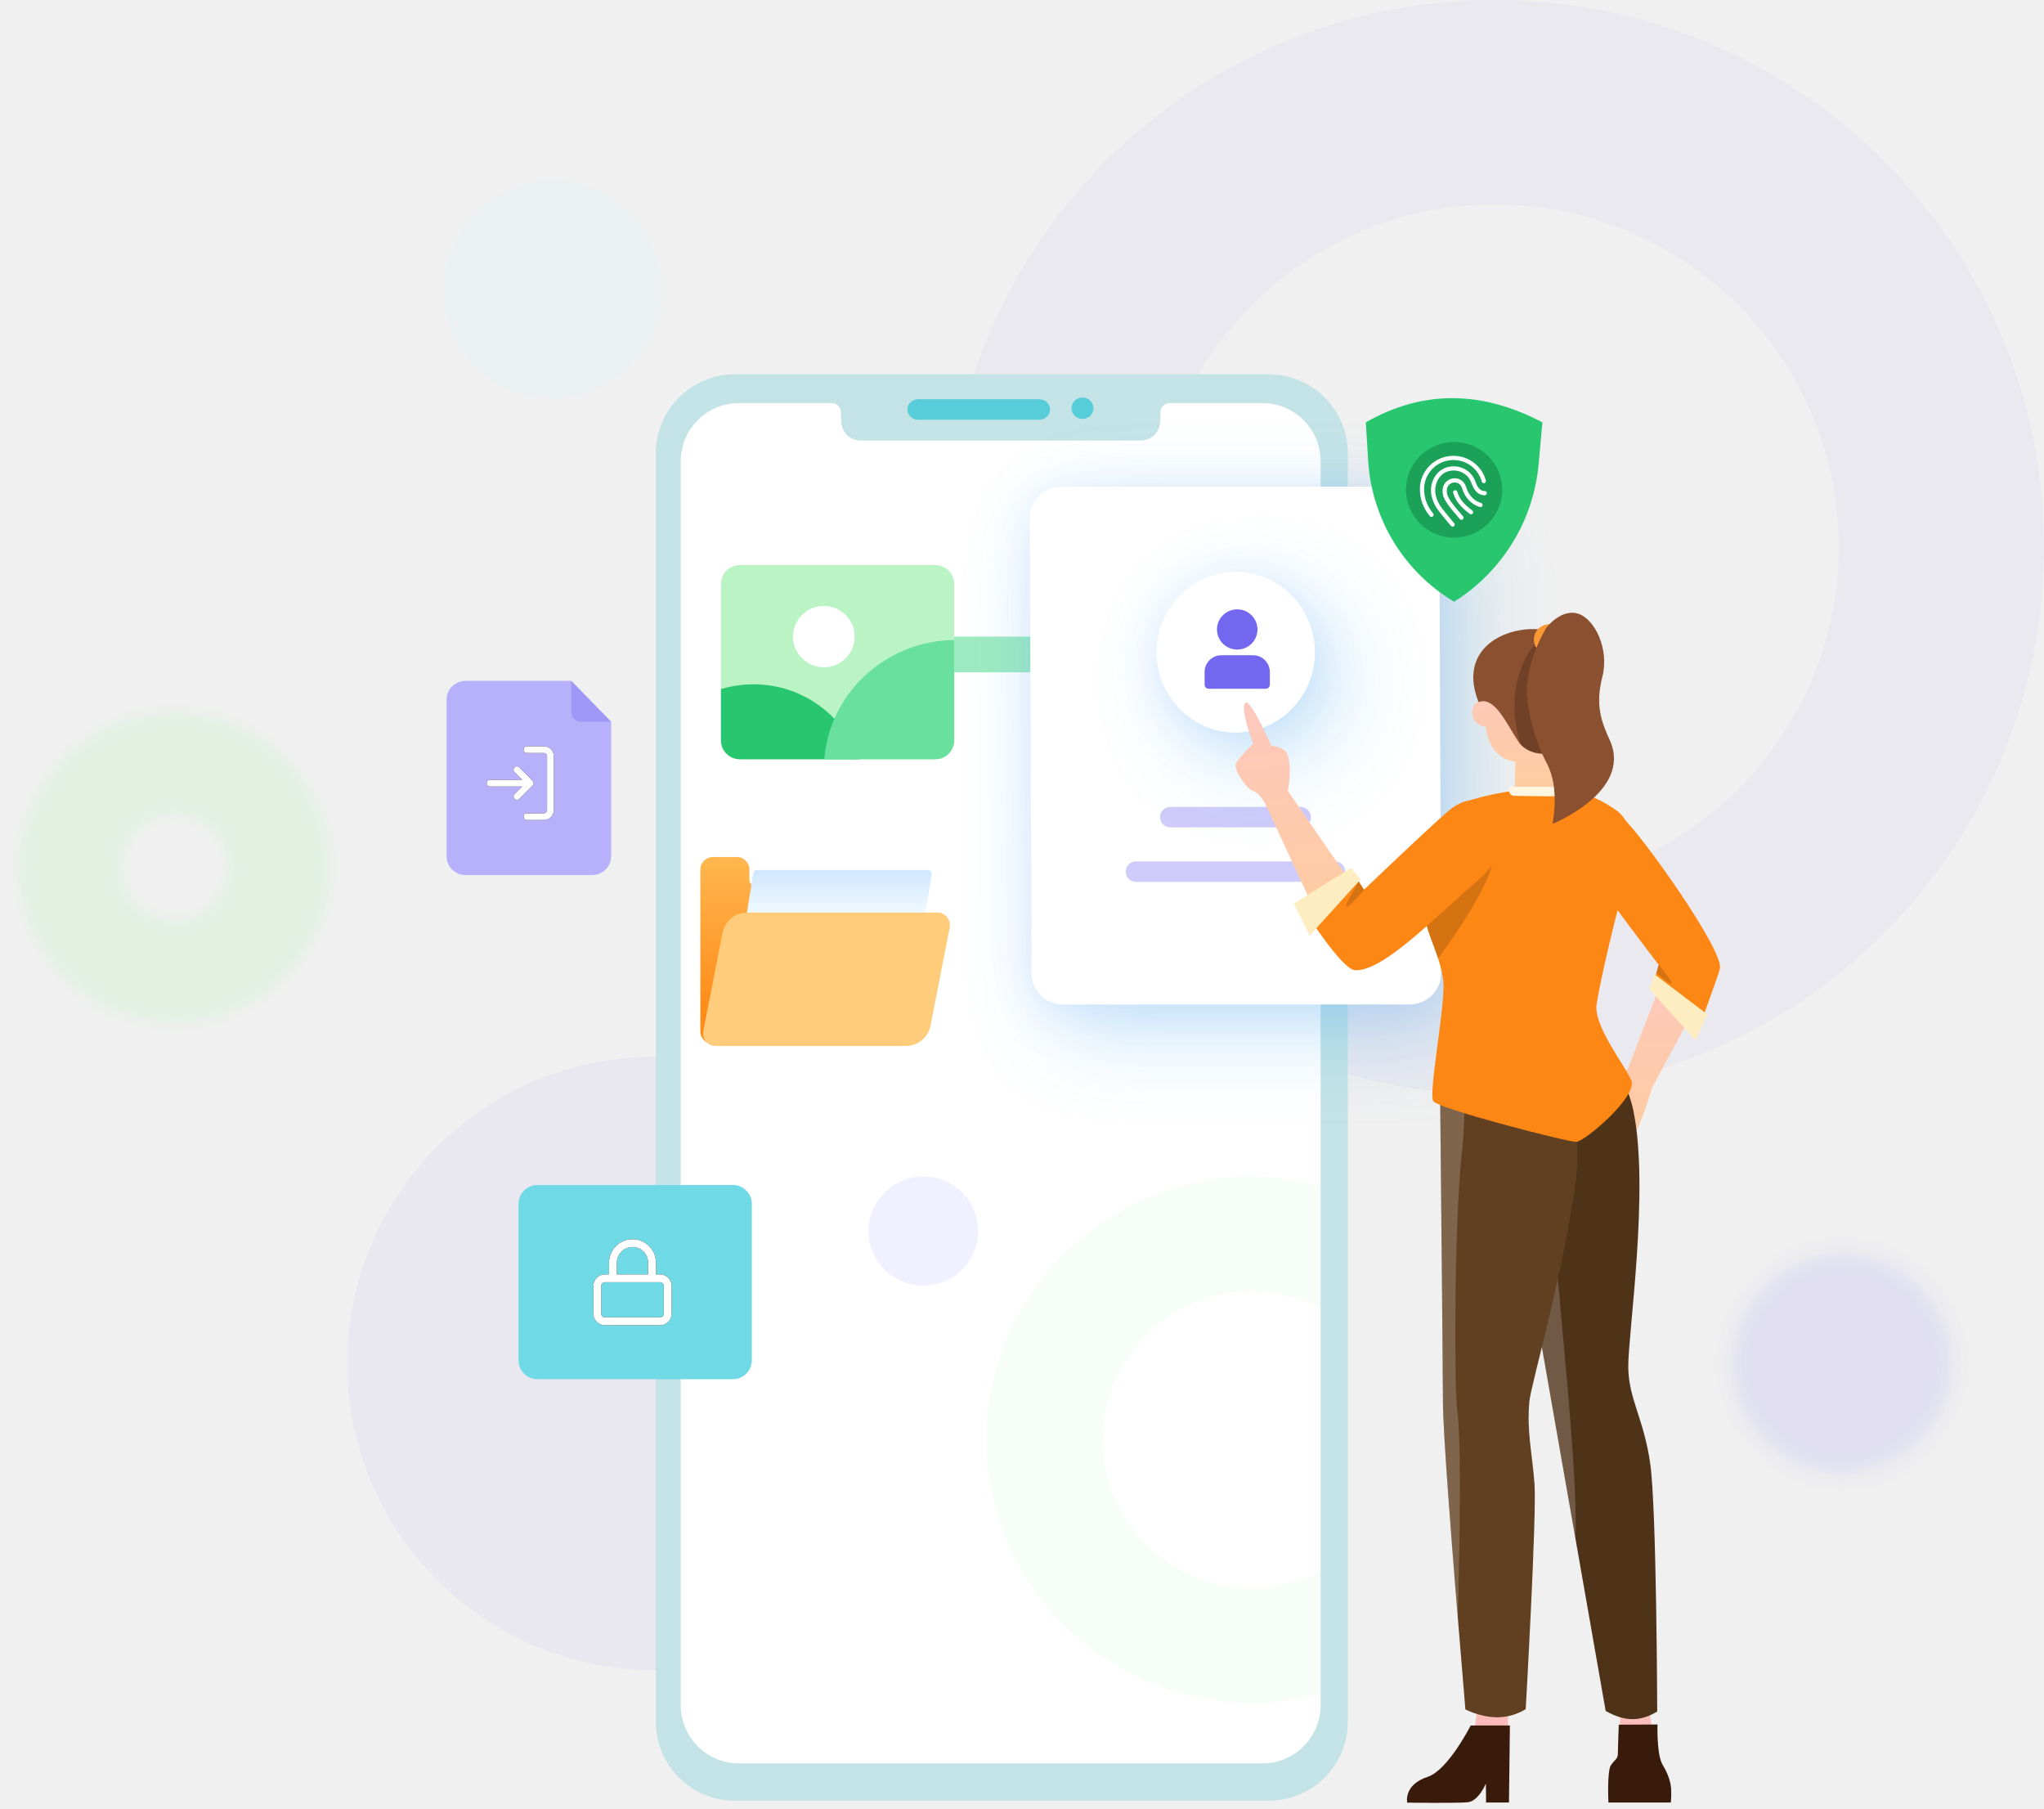
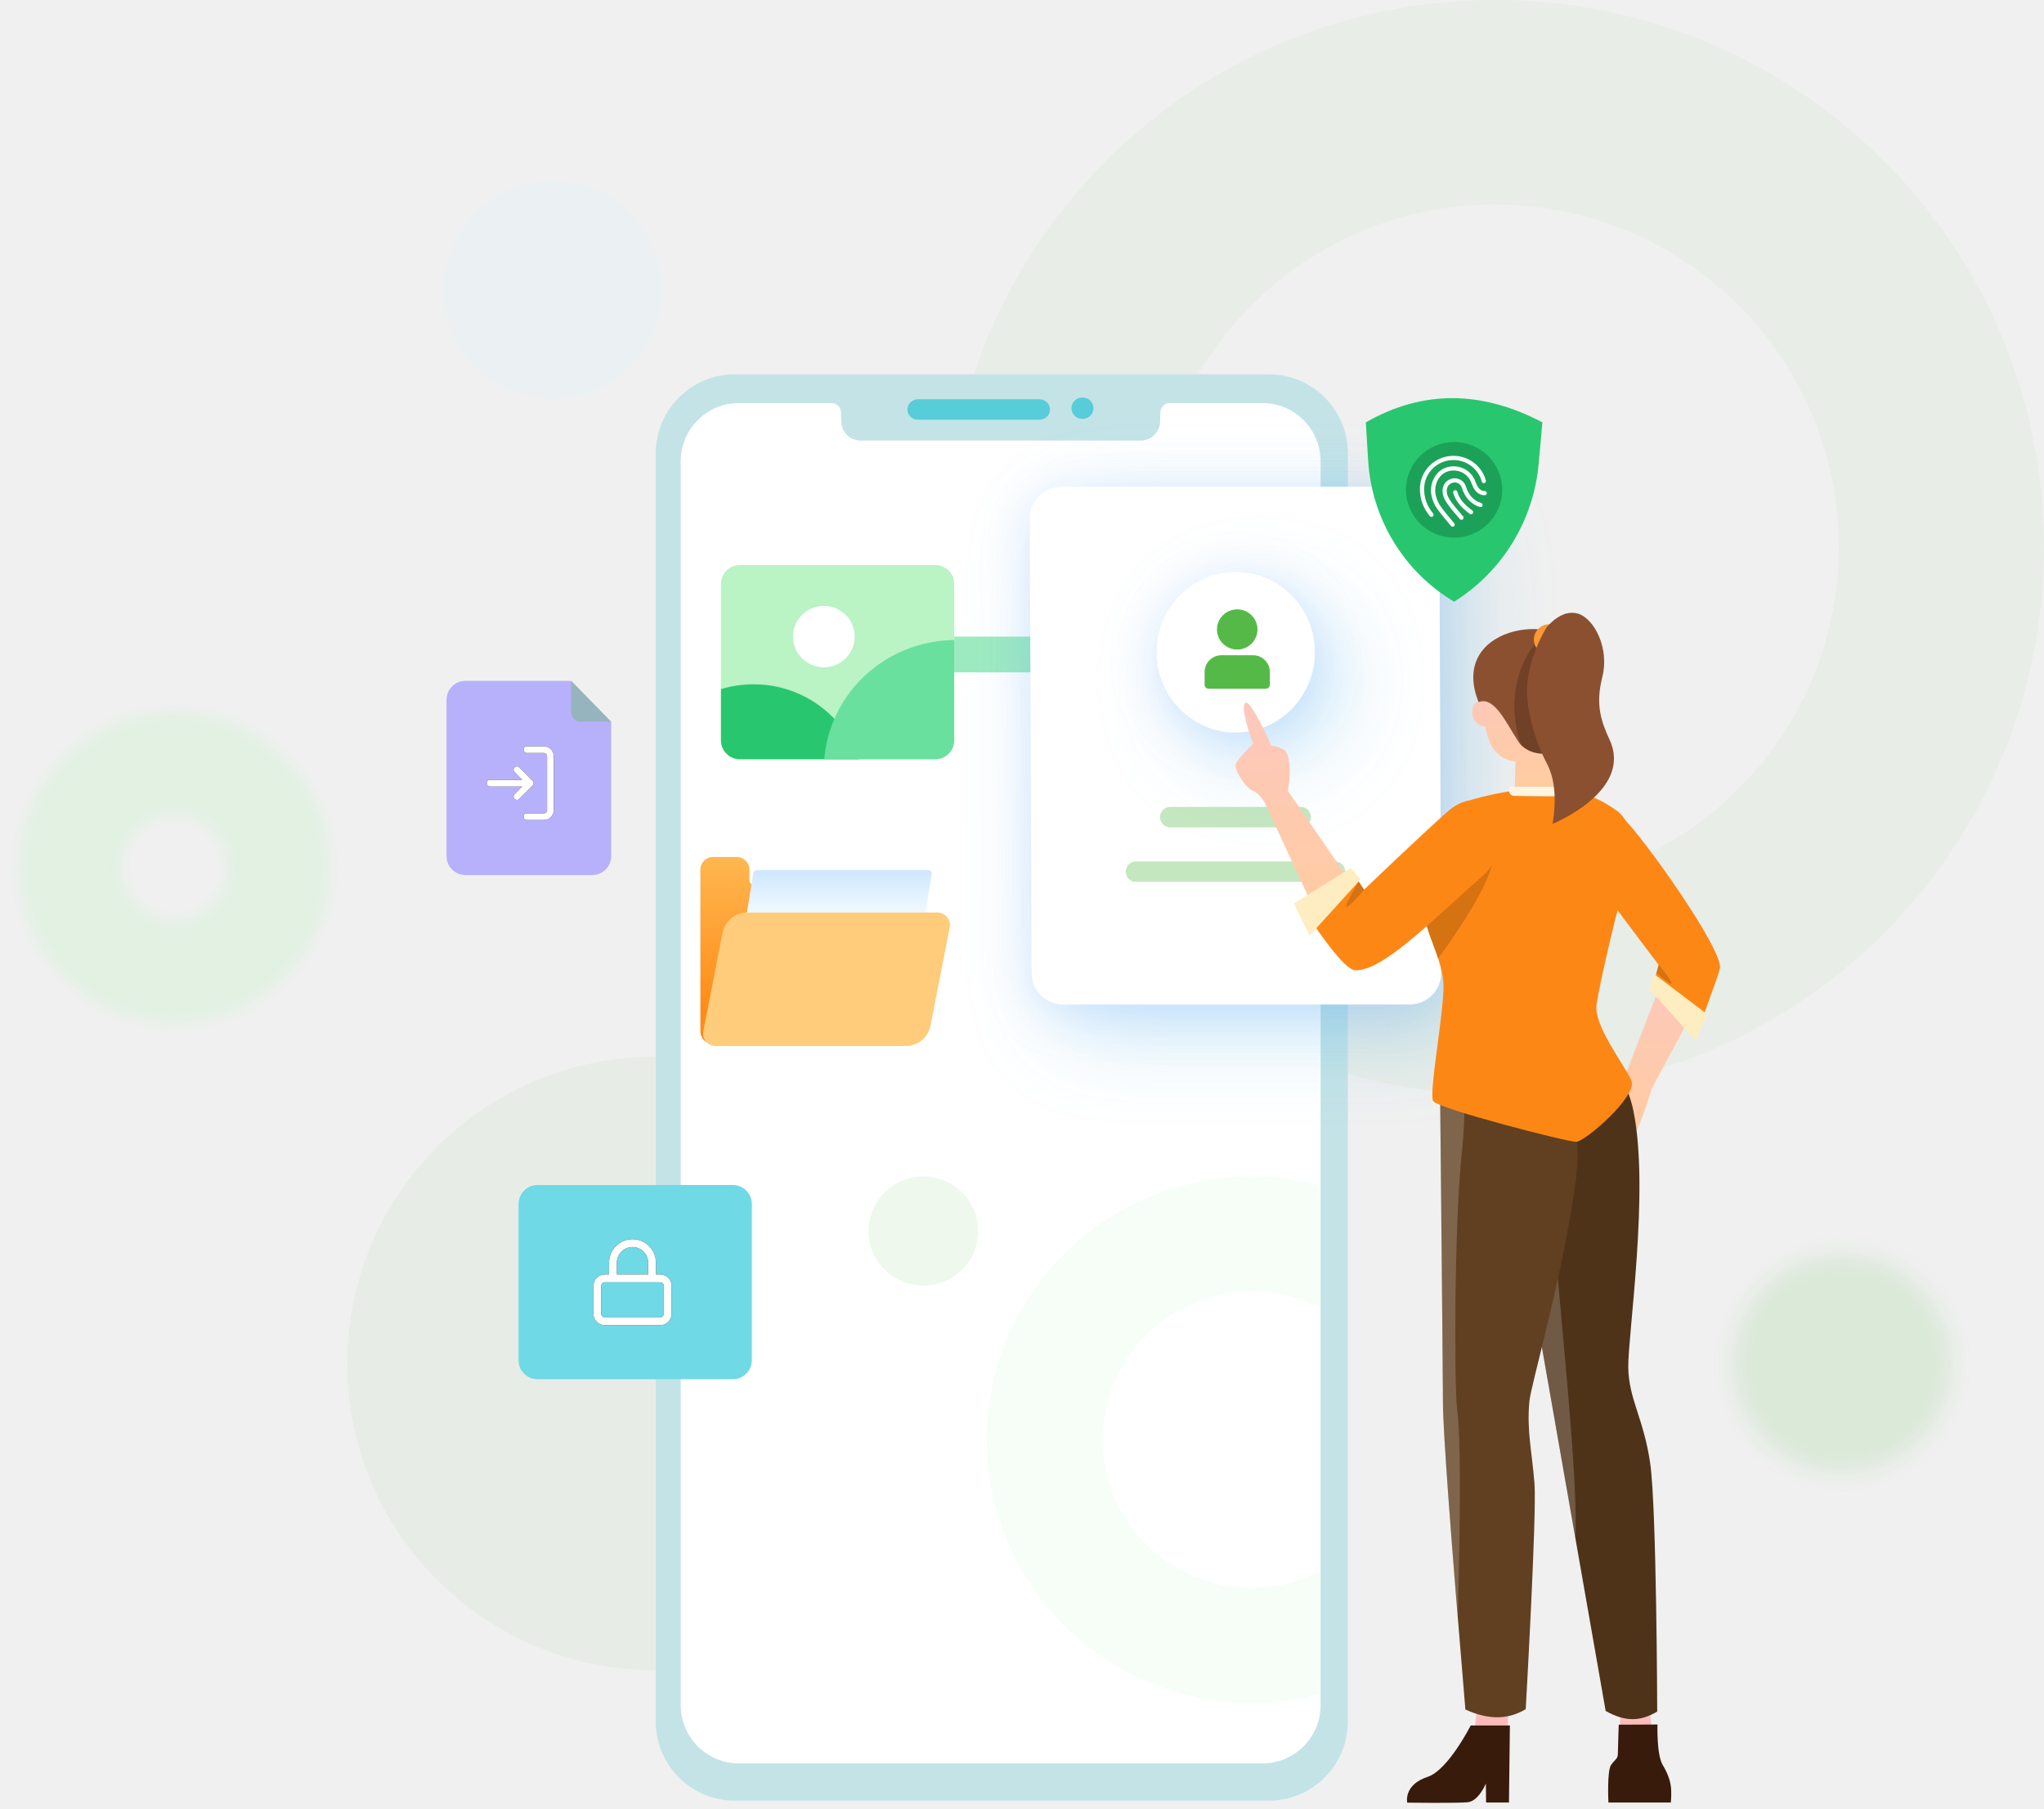
<svg xmlns="http://www.w3.org/2000/svg" xmlns:xlink="http://www.w3.org/1999/xlink" width="650px" height="575px" viewBox="0 0 650 575" version="1.1">
  <defs>
    <filter x="-6.1%" y="-6.1%" width="112.1%" height="112.2%" filterUnits="objectBoundingBox" id="filter-1">
      <feGaussianBlur stdDeviation="2" in="SourceGraphic" />
    </filter>
    <filter x="-12.9%" y="-13.0%" width="125.9%" height="126.0%" filterUnits="objectBoundingBox" id="filter-2">
      <feGaussianBlur stdDeviation="3" in="SourceGraphic" />
    </filter>
    <path d="M18.522,0 L47.957,0 C49.58,-4.62229605e-15 50.908,1.291 50.956,2.913 L51.044,5.956 C51.141,9.274 53.858,11.913 57.176,11.913 L146.307,11.913 C149.625,11.913 152.342,9.274 152.439,5.956 L152.528,2.913 C152.575,1.291 153.903,7.42204646e-16 155.526,0 L184.961,0 C195.191,-1.87911363e-15 203.483,8.293 203.483,18.522 L203.483,413.967 C203.483,424.196 195.191,432.489 184.961,432.489 L18.522,432.489 C8.293,432.489 -5.85268494e-15,424.196 0,413.967 L0,18.522 C2.29997126e-15,8.293 8.293,-1.67360005e-15 18.522,0 Z" id="path-3" />
    <linearGradient x1="50%" y1="81.177%" x2="50%" y2="-34.513%" id="linearGradient-5">
      <stop stop-color="#FF8C19" offset="0%" />
      <stop stop-color="#FFC967" offset="100%" />
    </linearGradient>
    <linearGradient x1="62.11%" y1="31.381%" x2="62.11%" y2="-27.478%" id="linearGradient-6">
      <stop stop-color="#F8FDFF" offset="0%" />
      <stop stop-color="#AAD4FF" offset="100%" />
    </linearGradient>
    <path d="M23.444,4.262 L23.444,21.308 C23.444,23.12 22.058,24.505 20.247,24.505 L14.919,24.505 C14.279,24.505 13.853,24.079 13.853,23.439 C13.853,22.8 14.279,22.374 14.919,22.374 L20.247,22.374 C20.886,22.374 21.312,21.948 21.312,21.308 L21.312,4.262 C21.312,3.622 20.886,3.196 20.247,3.196 L14.919,3.196 C14.279,3.196 13.853,2.77 13.853,2.131 C13.853,1.492 14.279,1.065 14.919,1.065 L20.247,1.065 C22.058,1.065 23.444,2.45 23.444,4.262 Z M16.943,13.211 C17.05,12.998 17.05,12.679 16.943,12.359 C16.837,12.252 16.837,12.146 16.73,12.039 L12.468,7.778 C12.041,7.351 11.402,7.351 10.976,7.778 C10.55,8.204 10.55,8.843 10.976,9.269 L13.427,11.72 L3.197,11.72 C2.557,11.72 2.131,12.146 2.131,12.785 C2.131,13.424 2.557,13.85 3.197,13.85 L13.427,13.85 L10.976,16.301 C10.55,16.727 10.55,17.366 10.976,17.793 C11.189,18.006 11.509,18.112 11.722,18.112 C11.935,18.112 12.255,18.006 12.468,17.793 L16.73,13.531 C16.837,13.424 16.943,13.318 16.943,13.211 Z" id="path-7" />
    <path d="M23.621,12.43 L22.378,12.43 L22.378,8.701 C22.378,4.599 19.021,1.243 14.919,1.243 C10.816,1.243 7.459,4.599 7.459,8.701 L7.459,12.43 L6.216,12.43 C4.103,12.43 2.486,14.046 2.486,16.159 L2.486,24.86 C2.486,26.973 4.103,28.589 6.216,28.589 L23.621,28.589 C25.735,28.589 27.351,26.973 27.351,24.86 L27.351,16.159 C27.351,14.046 25.735,12.43 23.621,12.43 Z M9.946,8.701 C9.946,5.966 12.184,3.729 14.919,3.729 C17.654,3.729 19.892,5.966 19.892,8.701 L19.892,12.43 L9.946,12.43 L9.946,8.701 Z M24.864,24.86 C24.864,25.606 24.367,26.103 23.621,26.103 L6.216,26.103 C5.47,26.103 4.973,25.606 4.973,24.86 L4.973,16.159 C4.973,15.413 5.47,14.916 6.216,14.916 L23.621,14.916 C24.367,14.916 24.864,15.413 24.864,16.159 L24.864,24.86 Z" id="path-9" />
    <path d="M6,0 L68.175,0 C71.489,8.22077476e-15 74.175,2.686 74.175,6 L74.175,55.729 C74.175,59.043 71.489,61.729 68.175,61.729 L6,61.729 C2.686,61.729 4.82055882e-15,59.043 0,55.729 L0,6 C-4.05812251e-16,2.686 2.686,6.08718376e-16 6,0 Z" id="path-11" />
    <path d="M10.04,1.23119728e-13 L120.283,1.23119728e-13 C125.79,1.22108049e-13 130.261,4.453 130.282,9.96 L130.857,154.572 C130.879,160.095 126.42,164.59 120.897,164.612 C120.884,164.612 120.871,164.612 120.858,164.612 L10.615,164.612 C5.107,164.612 0.637,160.159 0.615,154.652 L0.04,10.04 C0.018,4.517 4.477,0.022 10,7.90395561e-05 C10.013,2.63465709e-05 10.027,1.21345806e-13 10.04,1.23119728e-13 Z" id="path-13" />
    <filter x="-29.4%" y="-22.8%" width="171.0%" height="156.5%" filterUnits="objectBoundingBox" id="filter-14">
      <feOffset dx="8" dy="9" in="SourceAlpha" result="shadowOffsetOuter1" />
      <feGaussianBlur stdDeviation="14" in="shadowOffsetOuter1" result="shadowBlurOuter1" />
      <feColorMatrix values="0 0 0 0 0.076   0 0 0 0 0.583   0 0 0 0 0.879  0 0 0 0.229 0" type="matrix" in="shadowBlurOuter1" result="shadowMatrixOuter1" />
      <feOffset dx="0" dy="2" in="SourceAlpha" result="shadowOffsetOuter2" />
      <feGaussianBlur stdDeviation="7.5" in="shadowOffsetOuter2" result="shadowBlurOuter2" />
      <feColorMatrix values="0 0 0 0 0.504   0 0 0 0 0.7   0 0 0 0 1  0 0 0 0.234 0" type="matrix" in="shadowBlurOuter2" result="shadowMatrixOuter2" />
      <feMerge>
        <feMergeNode in="shadowMatrixOuter1" />
        <feMergeNode in="shadowMatrixOuter2" />
      </feMerge>
    </filter>
    <ellipse id="path-15" cx="25.17" cy="25.545" rx="25.17" ry="25.545" />
    <filter x="-76.5%" y="-73.4%" width="284.7%" height="282.0%" filterUnits="objectBoundingBox" id="filter-16">
      <feOffset dx="8" dy="9" in="SourceAlpha" result="shadowOffsetOuter1" />
      <feGaussianBlur stdDeviation="14" in="shadowOffsetOuter1" result="shadowBlurOuter1" />
      <feColorMatrix values="0 0 0 0 0.076   0 0 0 0 0.583   0 0 0 0 0.879  0 0 0 0.229 0" type="matrix" in="shadowBlurOuter1" result="shadowMatrixOuter1" />
      <feOffset dx="0" dy="2" in="SourceAlpha" result="shadowOffsetOuter2" />
      <feGaussianBlur stdDeviation="7.5" in="shadowOffsetOuter2" result="shadowBlurOuter2" />
      <feColorMatrix values="0 0 0 0 0.504   0 0 0 0 0.7   0 0 0 0 1  0 0 0 0.234 0" type="matrix" in="shadowBlurOuter2" result="shadowMatrixOuter2" />
      <feMerge>
        <feMergeNode in="shadowMatrixOuter1" />
        <feMergeNode in="shadowMatrixOuter2" />
      </feMerge>
    </filter>
    <linearGradient x1="47.254%" y1="-28.186%" x2="50%" y2="91.05%" id="linearGradient-17">
      <stop stop-color="#FDC6C6" offset="0%" />
      <stop stop-color="#FFCCA1" offset="100%" />
    </linearGradient>
    <linearGradient x1="45.754%" y1="-28.186%" x2="50%" y2="91.05%" id="linearGradient-18">
      <stop stop-color="#FDC6C6" offset="0%" />
      <stop stop-color="#FAB2B2" offset="100%" />
    </linearGradient>
    <linearGradient x1="44.57%" y1="-28.186%" x2="50%" y2="91.05%" id="linearGradient-19">
      <stop stop-color="#FDC6C6" offset="0%" />
      <stop stop-color="#FAB2B2" offset="100%" />
    </linearGradient>
    <linearGradient x1="44.089%" y1="-28.186%" x2="50%" y2="91.05%" id="linearGradient-20">
      <stop stop-color="#FDC6C6" offset="0%" />
      <stop stop-color="#FFCCA1" offset="100%" />
    </linearGradient>
    <linearGradient x1="47.844%" y1="-28.186%" x2="50%" y2="91.05%" id="linearGradient-21">
      <stop stop-color="#FDC6C6" offset="0%" />
      <stop stop-color="#FFCCA1" offset="100%" />
    </linearGradient>
  </defs>
  <g id="📝-Pages-New" stroke="none" stroke-width="1" fill="none" fill-rule="evenodd">
    <g id="Forgot-Password" transform="translate(-150, -252)">
      <g id="Illustration" transform="translate(156, 252)">
        <g id="Shape">
-           <path d="M469.402,0 C565.83,0 644,77.871 644,173.93 C644,269.988 565.83,347.859 469.402,347.859 C372.974,347.859 294.804,269.988 294.804,173.93 C294.804,77.871 372.974,0 469.402,0 Z M469.402,65.02 C409.022,65.02 360.074,113.781 360.074,173.93 C360.074,234.078 409.022,282.839 469.402,282.839 C529.782,282.839 578.73,234.078 578.73,173.93 C578.73,113.781 529.782,65.02 469.402,65.02 Z" id="Oval" fill="#7367F0" fill-rule="nonzero" opacity="0.053" />
+           <path d="M469.402,0 C565.83,0 644,77.871 644,173.93 C644,269.988 565.83,347.859 469.402,347.859 C372.974,347.859 294.804,269.988 294.804,173.93 C294.804,77.871 372.974,0 469.402,0 Z M469.402,65.02 C409.022,65.02 360.074,113.781 360.074,173.93 C360.074,234.078 409.022,282.839 469.402,282.839 C529.782,282.839 578.73,234.078 578.73,173.93 C578.73,113.781 529.782,65.02 469.402,65.02 Z" id="Oval" fill="#55b947" fill-rule="nonzero" opacity="0.053" />
          <path d="M49.497,226.488 C76.833,226.488 98.993,248.563 98.993,275.795 C98.993,303.026 76.833,325.102 49.497,325.102 C22.16,325.102 0,303.026 0,275.795 C0,248.563 22.16,226.488 49.497,226.488 Z M49.497,258.998 C40.184,258.998 32.635,266.518 32.635,275.795 C32.635,285.072 40.184,292.592 49.497,292.592 C58.809,292.592 66.358,285.072 66.358,275.795 C66.358,266.518 58.809,258.998 49.497,258.998 Z" id="Oval" fill="#8BF78F" fill-rule="nonzero" opacity="0.141" filter="url(#filter-1)" />
-           <ellipse id="Oval" fill-opacity="0.061" fill="#7367F0" cx="202.338" cy="433.469" rx="97.905" ry="97.531" />
+           <ellipse id="Oval" fill-opacity="0.061" fill="#55b947" cx="202.338" cy="433.469" rx="97.905" ry="97.531" />
          <ellipse id="Oval" fill="#CEF5FF" opacity="0.141" cx="169.703" cy="92.112" rx="34.811" ry="34.678" />
-           <ellipse id="Oval" fill-opacity="0.136" fill="#7367F0" filter="url(#filter-2)" cx="579.818" cy="433.469" rx="34.811" ry="34.678" />
+           <ellipse id="Oval" fill-opacity="0.136" fill="#55b947" filter="url(#filter-2)" cx="579.818" cy="433.469" rx="34.811" ry="34.678" />
        </g>
        <g id="File-Organizer" transform="translate(136, 119)">
          <g id="Phone3" transform="translate(66.53949, 0)">
            <path d="M25.137,0 L194.942,0 C208.825,-2.55022564e-15 220.079,11.254 220.079,25.137 L220.079,428.336 C220.079,442.218 208.825,453.473 194.942,453.473 L25.137,453.473 C11.254,453.473 -4.35134254e-14,442.218 -3.10027211e-14,428.336 L-3.10027211e-14,25.137 C-3.62555852e-14,11.254 11.254,2.55022564e-15 25.137,0 Z" id="Rectangle" fill="#C4E3E7" />
            <g id="Group-48" transform="translate(7.937288, 9.138123)">
              <mask id="mask-4" fill="white">
                <use xlink:href="#path-3" />
              </mask>
              <use id="Rectangle" fill="#FFFFFF" xlink:href="#path-3" />
-               <ellipse id="Oval" fill="#7367F0" opacity="0.099" mask="url(#mask-4)" cx="77.146" cy="263.229" rx="17.453" ry="17.328" />
+               <ellipse id="Oval" fill="#55b947" opacity="0.099" mask="url(#mask-4)" cx="77.146" cy="263.229" rx="17.453" ry="17.328" />
              <path d="M181.591,245.902 C228.13,245.902 265.856,283.358 265.856,329.562 C265.856,375.765 228.13,413.221 181.591,413.221 C135.053,413.221 97.326,375.765 97.326,329.562 C97.326,283.358 135.053,245.902 181.591,245.902 Z M181.591,282.452 C155.385,282.452 134.141,303.544 134.141,329.562 C134.141,355.579 155.385,376.671 181.591,376.671 C207.797,376.671 229.041,355.579 229.041,329.562 C229.041,303.544 207.797,282.452 181.591,282.452 Z" id="Oval" fill="#C8F5D0" opacity="0.141" mask="url(#mask-4)" />
              <path d="M30.473,74.251 L174.542,74.251 C177.682,74.251 180.228,76.796 180.228,79.936 C180.228,83.076 177.682,85.622 174.542,85.622 L30.473,85.622 C27.333,85.622 24.787,83.076 24.787,79.936 C24.787,76.796 27.333,74.251 30.473,74.251 Z" id="Rectangle" fill-opacity="0.642" fill="#68DE9E" mask="url(#mask-4)" />
            </g>
            <path d="M121.969,7.939 C123.851,7.939 125.378,9.393 125.378,11.188 C125.378,12.942 123.919,14.372 122.094,14.435 L121.969,14.437 L83.424,14.437 C81.541,14.437 80.015,12.982 80.015,11.188 C80.015,9.433 81.474,8.004 83.299,7.941 L83.424,7.939 L121.969,7.939 Z" id="Path" fill="#56CDD9" fill-rule="nonzero" />
            <path d="M135.783,7.397 C137.665,7.397 139.192,8.913 139.192,10.782 C139.192,12.609 137.732,14.098 135.908,14.164 L135.783,14.166 L135.604,14.166 C133.721,14.166 132.195,12.651 132.195,10.782 C132.195,8.954 133.654,7.465 135.479,7.4 L135.604,7.397 L135.783,7.397 Z" id="Path" fill="#56CDD9" fill-rule="nonzero" />
          </g>
          <g id="Group-37" transform="translate(80.72003, 152.6991)">
            <path d="M4,0.764 L11.594,0.764 C13.803,0.764 15.594,2.555 15.594,4.764 L15.594,8.266 C15.594,8.94 16.14,9.486 16.813,9.486 L66.823,9.486 C69.032,9.486 70.823,11.277 70.823,13.486 L70.823,56.184 C70.823,58.393 69.032,60.184 66.823,60.184 L4,60.184 C1.791,60.184 2.705415e-16,58.393 0,56.184 L0,4.764 C-2.705415e-16,2.555 1.791,0.764 4,0.764 Z" id="Rectangle" fill="url(#linearGradient-5)" />
            <path d="M18.019,4.891 L72.341,4.891 C73.015,4.891 73.561,5.436 73.561,6.11 C73.561,6.175 73.555,6.239 73.545,6.303 L65.385,57.095 C65.29,57.686 64.78,58.121 64.181,58.121 L9.859,58.121 C9.186,58.121 8.64,57.575 8.64,56.902 C8.64,56.837 8.645,56.772 8.655,56.708 L16.816,5.916 C16.911,5.325 17.421,4.891 18.019,4.891 Z" id="Rectangle" fill="url(#linearGradient-6)" />
            <path d="M79.292,23.178 L73.179,54.392 C72.444,58.146 69.154,60.854 65.328,60.854 L4.859,60.854 C2.65,60.854 0.859,59.064 0.859,56.854 C0.859,56.596 0.884,56.339 0.934,56.086 L7.047,24.871 C7.782,21.117 11.072,18.409 14.898,18.409 L75.367,18.409 C77.576,18.409 79.367,20.2 79.367,22.409 C79.367,22.667 79.342,22.924 79.292,23.178 Z" id="Rectangle" fill="#FFCC7B" />
          </g>
          <g id="Group-28" transform="translate(0, 97.46753)">
            <path d="M6,0 L39.667,0 L39.667,0 L52.359,12.996 L52.359,55.729 C52.359,59.043 49.673,61.729 46.359,61.729 L6,61.729 C2.686,61.729 1.29399067e-15,59.043 0,55.729 L0,6 C-1.29399067e-15,2.686 2.686,6.08718376e-16 6,0 Z" id="Rectangle" fill="#B7B1FB" />
            <g id="Icon" transform="translate(10.65617, 19.72873)">
              <mask id="mask-8" fill="white">
                <use xlink:href="#path-7" />
              </mask>
              <use id="Mask" fill="#000000" fill-rule="nonzero" xlink:href="#path-7" />
              <g id="Group" mask="url(#mask-8)" fill="#FFFFFF">
                <g id="Icon-Color">
                  <rect id="🎨-Icon-Color" x="0" y="0" width="25.575" height="25.57" />
                </g>
              </g>
            </g>
-             <path d="M52.359,12.996 L42.667,12.996 C41.01,12.996 39.667,11.653 39.667,9.996 L39.667,0 L39.667,0 L52.359,12.996 Z" id="Path" fill="#7367F0" fill-rule="nonzero" opacity="0.34" />
+             <path d="M52.359,12.996 L42.667,12.996 C41.01,12.996 39.667,11.653 39.667,9.996 L39.667,0 L39.667,0 L52.359,12.996 Z" id="Path" fill="#55b947" fill-rule="nonzero" opacity="0.34" />
          </g>
          <g id="Group" transform="translate(22.90704, 257.7475)">
            <path d="M6,0 L68.175,0 C71.489,7.33259634e-15 74.175,2.686 74.175,6 L74.175,55.729 C74.175,59.043 71.489,61.729 68.175,61.729 L6,61.729 C2.686,61.729 4.82055882e-15,59.043 0,55.729 L0,6 C-4.05812251e-16,2.686 2.686,-2.79460044e-16 6,0 Z" id="Rectangle" fill="#6FD9E6" />
            <g transform="translate(21.31234, 15.98131)" id="Icon">
              <mask id="mask-10" fill="white">
                <use xlink:href="#path-9" />
              </mask>
              <use id="Mask" fill="#000000" fill-rule="nonzero" xlink:href="#path-9" />
              <g id="Group" mask="url(#mask-10)" fill="#FFFFFF">
                <g id="Icon-Color">
                  <rect id="🎨-Icon-Color" x="0" y="0" width="29.837" height="29.832" />
                </g>
              </g>
            </g>
          </g>
          <g id="Group-34" transform="translate(87.2649, 60.64646)">
            <mask id="mask-12" fill="white">
              <use xlink:href="#path-11" />
            </mask>
            <use id="Rectangle" fill="#BAF3C4" fill-rule="nonzero" xlink:href="#path-11" />
            <ellipse id="Oval" fill="#FFFFFF" mask="url(#mask-12)" cx="32.724" cy="22.742" rx="9.817" ry="9.747" />
            <ellipse id="Oval" fill="#28C76F" mask="url(#mask-12)" cx="10.363" cy="73.101" rx="35.451" ry="35.197" />
            <ellipse id="Oval" fill="#69E09E" mask="url(#mask-12)" cx="74.721" cy="64.978" rx="41.996" ry="41.153" />
          </g>
          <g id="Group-23" transform="translate(185.4379, 35.7381)">
            <g id="Rectangle">
              <use fill="black" fill-opacity="1" filter="url(#filter-14)" xlink:href="#path-13" />
              <use fill="#FFFFFF" fill-rule="evenodd" xlink:href="#path-13" />
            </g>
-             <path d="M44.7,101.799 L86.198,101.799 C87.992,101.799 89.447,103.254 89.447,105.048 C89.447,106.843 87.992,108.297 86.198,108.297 L44.7,108.297 C42.905,108.297 41.451,106.843 41.451,105.048 C41.451,103.254 42.905,101.799 44.7,101.799 Z" id="Rectangle" fill="#7367F0" fill-rule="nonzero" opacity="0.34" />
-             <path d="M33.792,119.127 L97.106,119.127 C98.9,119.127 100.355,120.582 100.355,122.376 C100.355,124.17 98.9,125.625 97.106,125.625 L33.792,125.625 C31.997,125.625 30.543,124.17 30.543,122.376 C30.543,120.582 31.997,119.127 33.792,119.127 Z" id="Rectangle" fill="#7367F0" fill-rule="nonzero" opacity="0.34" />
+             <path d="M44.7,101.799 L86.198,101.799 C87.992,101.799 89.447,103.254 89.447,105.048 C89.447,106.843 87.992,108.297 86.198,108.297 L44.7,108.297 C42.905,108.297 41.451,106.843 41.451,105.048 C41.451,103.254 42.905,101.799 44.7,101.799 Z" id="Rectangle" fill="#55b947" fill-rule="nonzero" opacity="0.34" />
+             <path d="M33.792,119.127 L97.106,119.127 C98.9,119.127 100.355,120.582 100.355,122.376 C100.355,124.17 98.9,125.625 97.106,125.625 L33.792,125.625 C31.997,125.625 30.543,124.17 30.543,122.376 C30.543,120.582 31.997,119.127 33.792,119.127 Z" id="Rectangle" fill="#55b947" fill-rule="nonzero" opacity="0.34" />
            <g id="Icon8" transform="translate(40.36002, 27.07431)">
              <g id="Oval">
                <use fill="black" fill-opacity="1" filter="url(#filter-16)" xlink:href="#path-15" />
                <use fill="#FFFFFF" fill-rule="evenodd" xlink:href="#path-15" />
              </g>
-               <g id="Group-70" transform="translate(15.27136, 11.9127)" fill="#7367F0">
+               <g id="Group-70" transform="translate(15.27136, 11.9127)" fill="#55b947">
                <path d="M15.42,14.595 C18.362,14.595 20.747,16.98 20.747,19.922 L20.747,23.937 C20.747,24.662 20.16,25.249 19.436,25.249 L1.312,25.249 C0.587,25.249 4.12501135e-12,24.662 4.12470058e-12,23.937 L4.12470058e-12,19.922 C4.12434028e-12,16.98 2.385,14.595 5.327,14.595 L15.42,14.595 Z M10.374,9.84101689e-13 C13.93,9.84101689e-13 16.812,2.862 16.812,6.393 C16.812,9.923 13.93,12.785 10.374,12.785 C6.818,12.785 3.935,9.923 3.935,6.393 C3.935,2.862 6.818,9.84101689e-13 10.374,9.84101689e-13 Z" id="Combined-Shape" />
              </g>
            </g>
          </g>
          <g id="Wom3.5" transform="translate(250.8866, 75.80808)">
            <g id="RArm" transform="translate(108.67, 62.11956)">
              <path d="M16.18,83.5 C16.18,83.5 4.596,96.075 5.402,97.208 C6.208,98.348 12.211,95.304 12.211,95.304 C12.211,95.304 5.18,108.257 6.805,109.143 C8.428,110.03 16.389,107.671 18.731,104.956 C21.072,102.242 24.232,88.977 24.232,88.977 L41.036,53.598 L27.366,49.653 L16.18,83.5 Z" id="Path" fill="url(#linearGradient-17)" transform="translate(23.19889, 79.49308) rotate(2.866471) translate(-23.19889, -79.49308) " />
              <path d="M3.532,19.378 C8.654,27.28 25.898,49.801 25.898,49.801 C25.898,49.801 25.479,51.299 24.642,54.294 L40.488,65.08 C43.49,56.848 45.121,52.154 45.381,50.996 C46.669,45.266 20.635,8.699 14.806,3.415 C5.627,-4.905 -4.297,7.302 3.532,19.378 Z" id="Path" fill="#FD8715" />
              <path d="M30.02,55.78 C30.217,55.398 28.851,53.378 25.924,49.72 L25.18,52.389 C28.209,55.031 29.823,56.161 30.02,55.78 Z" id="Path" fill-opacity="0.16" fill="#000000" />
              <polygon id="Path-70" fill="#FFEDC2" points="24.543 52.787 41.379 65.551 37.627 73.806 22.907 57.55" />
            </g>
            <g id="RLeg" transform="translate(80.353, 132.6765)">
              <polygon id="Path" fill="url(#linearGradient-18)" points="42.233 214.54 41.298 230.358 53.285 230.668 51.032 214.54" />
              <path d="M42.526,220.771 C42.526,220.771 42.863,230.297 40.876,233.623 C38.876,236.949 38.27,239.527 38.182,241.516 C38.087,243.648 38.29,245.58 38.29,245.58 L58.131,245.58 C58.131,245.58 58.627,235.558 57.313,233.668 C55.999,231.778 55.137,231.745 55.137,230.076 C55.127,228.406 54.843,220.834 54.843,220.834 L42.526,220.771 Z" id="Path" fill="#391B0B" transform="translate(48.18969, 233.1756) scale(-1, 1) translate(-48.18969, -233.1756) " />
              <path d="M0,3.356 L31.096,-1.23119728e-13 L31.554,0.422 C33.77,2.518 43.402,12.255 46.169,25.563 C51.394,50.688 44.401,97.093 44.556,107.269 C44.703,117.444 49.547,123.584 51.559,137.971 C53.572,152.359 53.762,216.658 53.762,216.658 C48.426,219.798 43.73,220.023 37.368,216.47 L0,3.356 Z" id="Path" fill="#4E3319" />
              <path d="M27.777,161.771 L8.33198129e-14,3.356 L17.29,1.49 C18.06,56.523 28.812,130.913 27.777,161.771 Z" id="Path" fill-opacity="0.192" fill="#FFFFFF" />
            </g>
            <g id="LLeg" transform="translate(53.82427, 137.0356)">
              <path d="M32.898,208.517 L22.676,208.682 C23.124,215.705 22.038,220.406 19.418,222.785 L19.203,222.971 C14.457,226.92 32.765,225.495 32.765,225.495 L32.898,208.517 Z" id="Path" fill="url(#linearGradient-19)" />
              <path d="M0.716,216.729 L1.01,241.212 L8.289,241.217 L8.352,235.185 C8.352,235.185 10.648,240.809 14.157,241.134 C17.677,241.459 33.359,241.26 33.359,241.26 C33.359,241.26 34.662,235.612 26.856,233.047 C20.363,230.916 13.184,216.729 13.184,216.729 L0.716,216.729 Z" id="Path" fill="#391B0B" transform="translate(17.07846, 229.0246) scale(-1, 1) translate(-17.07846, -229.0246) " />
              <path d="M11.104,1.175 L46.022,0 L46.283,0.48 C47.977,3.67 57.261,22.351 54.395,43.584 C50.371,73.388 40.142,108.327 39.641,113.665 C38.748,123.181 40.534,130.072 41.266,139.901 C41.998,149.73 38.474,211.547 38.474,211.547 C33.292,214.641 27.126,215.249 19.287,211.641 C14.569,155.663 12.193,123.244 12.158,114.385 C12.106,101.097 11.104,1.175 11.104,1.175 Z" id="Path" fill="#604021" />
              <path d="M18.289,33.411 L18.057,35.619 C15.73,58.905 15.748,108.354 16.649,115.98 L16.772,116.963 C17.772,125.569 17.804,147.416 16.87,182.506 L15.653,167.364 C13.347,138.228 12.183,120.568 12.158,114.385 L12.116,107.986 C11.915,82.112 11.104,1.175 11.104,1.175 L18.468,0.927 C19.255,13.704 19.195,24.532 18.289,33.411 Z" id="Path" fill-opacity="0.192" fill="#FFFFFF" />
            </g>
            <g id="Head" transform="translate(75.12274, 3.647605)">
              <path d="M3.12,24.197 C-1.176,24.664 -0.872,32.163 4.358,32.555 C5.427,39.784 9.24,43.229 13.888,43.627 L13.63,54.562 L34.189,54.55 C34.189,54.55 28.4,46.825 28.688,36.25 C28.977,25.674 28.495,15.74 28.495,15.74 L1.866,16.214 L3.12,24.197 Z" id="Path" fill="url(#linearGradient-20)" />
              <path d="M34.653,24.759 C29.649,22.794 25.952,31.254 22.123,37.133 C18.294,43.012 8.374,42.013 7.007,37.133 C1.831,26.444 -2.63,11.911 3.41,10.719 C4.261,-4.73 44.989,-1.083 34.653,24.759 Z" id="Path" fill="#8B5030" transform="translate(18.41901, 21.35847) scale(-1, 1) translate(-18.41901, -21.35847) " />
              <path d="M30.436,4.871 C32.18,6.343 33.294,8.296 33.428,10.719 C39.468,11.911 35.007,26.444 29.831,37.133 C28.56,41.671 19.893,42.853 15.605,38.269 C11.694,26.639 13.365,13.635 21.271,4.873 L21.271,4.873 Z" id="Combined-Shape" fill-opacity="0.199" fill="#000000" />
              <ellipse id="Oval" fill="#FB9934" cx="24.686" cy="4.873" rx="4.909" ry="4.873" />
            </g>
            <g id="Body" transform="translate(60.15703, 54.73855)">
              <path d="M53.256,5.589 C57.843,12.278 65.488,34.983 65.921,40.091 C66.41,45.982 60.048,55.368 59.943,63.897 C59.85,72.428 64.688,98.112 63.234,100.511 C61.792,102.91 20.438,113.533 17.74,113.476 C15.053,113.418 -1.909,98.96 0.219,93.964 C2.359,88.968 12.292,76.552 11.28,69.745 C10.28,62.939 4.471,37.813 1.587,29.262 C-1.286,20.711 -0.328,11.733 5.034,8.053 C7.687,6.232 14.766,1.06 27.373,1.083 C39.98,1.107 52.901,5.07 53.256,5.589 Z" id="Path" fill="#FD8715" transform="translate(32.97393, 57.28004) scale(-1, 1) translate(-32.97393, -57.28004) " />
              <path d="M26.926,0.594 C26.573,2.512 27.17,3.471 28.719,3.471 C31.041,3.471 46.62,3.98 48.73,3.071 C50.137,2.464 50.629,1.639 50.207,0.594 L26.926,0.594 Z" id="Path-68" fill="#FFF6E1" />
              <path d="M6.034,20.057 L6.175,19.987 C14.67,15.777 19.773,15.591 21.483,19.429 C23.694,24.39 17.96,36.312 4.283,55.193 C2.404,49.467 -0.298,44.007 0.027,40.091 C0.278,37.135 2.944,28.285 6.034,20.057 Z" id="Path" fill-opacity="0.16" fill="#000000" />
            </g>
            <g id="LArm" transform="translate(0, 28.55598)">
              <path d="M9.526,32.294 C9.526,32.294 7.996,28.996 5.591,28.104 C3.186,27.212 -0.493,21.301 0.076,19.585 C0.644,17.869 5.62,13.109 5.62,13.109 C5.62,13.109 1.221,1.389 3.17,0.066 C4.891,-1.103 11.405,13.659 11.405,13.659 C11.405,13.659 15.234,14.232 16.118,15.742 C18.345,19.546 16.662,28.104 16.662,28.104 L39.269,60.903 L28.896,74.108 L9.526,32.294 Z" id="Path" fill="url(#linearGradient-21)" />
              <path d="M67.238,34.837 C59.592,41.581 40.89,59.472 40.89,59.472 C40.89,59.472 39.964,58.063 38.111,55.245 L24.126,69.464 C31.159,79.822 35.821,85.037 38.111,85.109 C47.063,85.392 63.102,68.612 78.181,55.51 C91.701,43.762 81.49,22.267 67.238,34.837 Z" id="Path" fill="#FD8715" />
              <path d="M40.946,59.493 C37.448,63.509 35.555,65.298 35.267,64.86 C34.978,64.422 36.297,61.762 39.224,56.88 L40.946,59.493 Z" id="Path" fill-opacity="0.16" fill="#000000" />
              <polygon id="Path-69" fill="#FFEDC2" points="39.786 56.203 23.565 74.108 18.567 63.89 36.7 52.593" />
            </g>
            <path d="M114.094,4.642 C114.094,4.642 109.501,-1.298 104.197,0.261 C98.893,1.819 94.095,11.372 96.373,20.351 C98.64,29.332 96.771,34.454 94.021,40.506 C86.634,56.787 112.208,67.125 112.208,67.125 C110.878,59.082 111.507,52.632 114.094,47.776 C118.091,40.274 120.361,30.653 120.361,24.766 C120.361,14.528 114.094,4.642 114.094,4.642 Z" id="Path" fill="#8B5030" transform="translate(106.5215, 33.56231) scale(-1, 1) translate(-106.5215, -33.56231) " />
          </g>
          <g id="Group-39" transform="translate(292.3374, 7.580808)">
            <path d="M0,7.696 C18.48,-2.876 37.212,-2.25 56.155,7.696 L54.955,20.965 C53.328,38.948 43.384,55.136 28.077,64.715 L28.077,64.715 L28.077,64.715 C12.108,55.202 1.875,38.408 0.742,19.854 L0,7.696 L0,7.696 Z" id="Rectangle" fill="#28C76F" />
            <ellipse id="Oval" fill="#1CA258" cx="28.077" cy="29.143" rx="15.315" ry="15.205" />
            <g id="Group-40" transform="translate(16.59124, 17.73909)" fill="#FFFFFF">
              <path d="M11.268,0.602 C16.139,0.602 20.355,3.862 21.578,8.458 C21.673,8.813 21.459,9.177 21.102,9.271 C20.744,9.365 20.377,9.153 20.283,8.798 C19.214,4.783 15.527,1.932 11.268,1.932 C6.119,1.932 1.946,6.061 1.946,11.152 C1.946,14.026 2.895,16.61 4.806,18.927 C5.04,19.211 4.998,19.63 4.711,19.863 C4.425,20.096 4.003,20.054 3.768,19.769 C1.664,17.217 0.606,14.336 0.606,11.152 C0.606,5.325 5.38,0.602 11.268,0.602 Z" id="Path" />
              <path d="M11.844,3.46 C15.852,3.469 19.112,6.576 19.24,10.5 L19.244,10.723 C19.248,12.917 19.868,14.123 21.056,14.515 C21.407,14.631 21.599,15.008 21.483,15.357 C21.368,15.706 20.99,15.895 20.639,15.779 C18.868,15.194 17.971,13.544 17.908,10.988 L17.905,10.72 C17.897,7.432 15.196,4.799 11.847,4.792 C8.832,4.785 6.267,7.548 5.912,10.64 C5.843,11.242 5.826,11.798 5.86,12.351 L5.897,12.832 C6.044,14.359 6.486,15.618 8.566,21.048 C8.698,21.392 8.525,21.776 8.179,21.906 C7.834,22.035 7.447,21.861 7.315,21.517 L6.203,18.593 C4.878,15.057 4.635,14.095 4.531,12.537 L4.524,12.427 C4.485,11.794 4.504,11.161 4.582,10.483 C5.009,6.768 8.087,3.452 11.844,3.46 Z" id="Path" transform="translate(13.01048, 12.70433) rotate(-19) translate(-13.01048, -12.70433) " />
              <path d="M12.558,7.106 C14.633,7.111 16.346,8.809 16.285,10.862 C16.198,13.82 17.159,16.007 19.175,17.499 C19.472,17.719 19.535,18.136 19.315,18.431 C19.095,18.725 18.676,18.786 18.379,18.566 C15.993,16.801 14.847,14.193 14.947,10.817 C14.985,9.526 13.89,8.44 12.561,8.438 C11.145,8.434 10.1,9.432 9.873,11.211 C9.758,12.116 10.057,13.505 10.724,15.41 L10.838,15.732 C10.934,15.997 11.035,16.269 11.146,16.56 L12.358,19.652 C12.489,19.997 12.315,20.38 11.969,20.509 C11.623,20.637 11.237,20.462 11.106,20.118 L10.134,17.649 L9.893,17.025 C9.78,16.727 9.676,16.448 9.578,16.177 L9.347,15.516 C8.692,13.588 8.404,12.146 8.545,11.039 C8.853,8.618 10.442,7.101 12.558,7.106 Z" id="Path" transform="translate(13.97819, 13.82848) rotate(-19) translate(-13.97819, -13.82848) " />
              <path d="M11.639,11.558 C11.993,11.451 12.367,11.648 12.476,11.999 C13.198,14.34 14.612,16.001 17.272,17.984 C17.568,18.205 17.628,18.622 17.406,18.915 C17.184,19.209 16.764,19.269 16.468,19.048 C13.602,16.911 12.015,15.048 11.194,12.389 C11.086,12.038 11.285,11.666 11.639,11.558 Z" id="Path" />
            </g>
          </g>
        </g>
      </g>
    </g>
  </g>
</svg>
